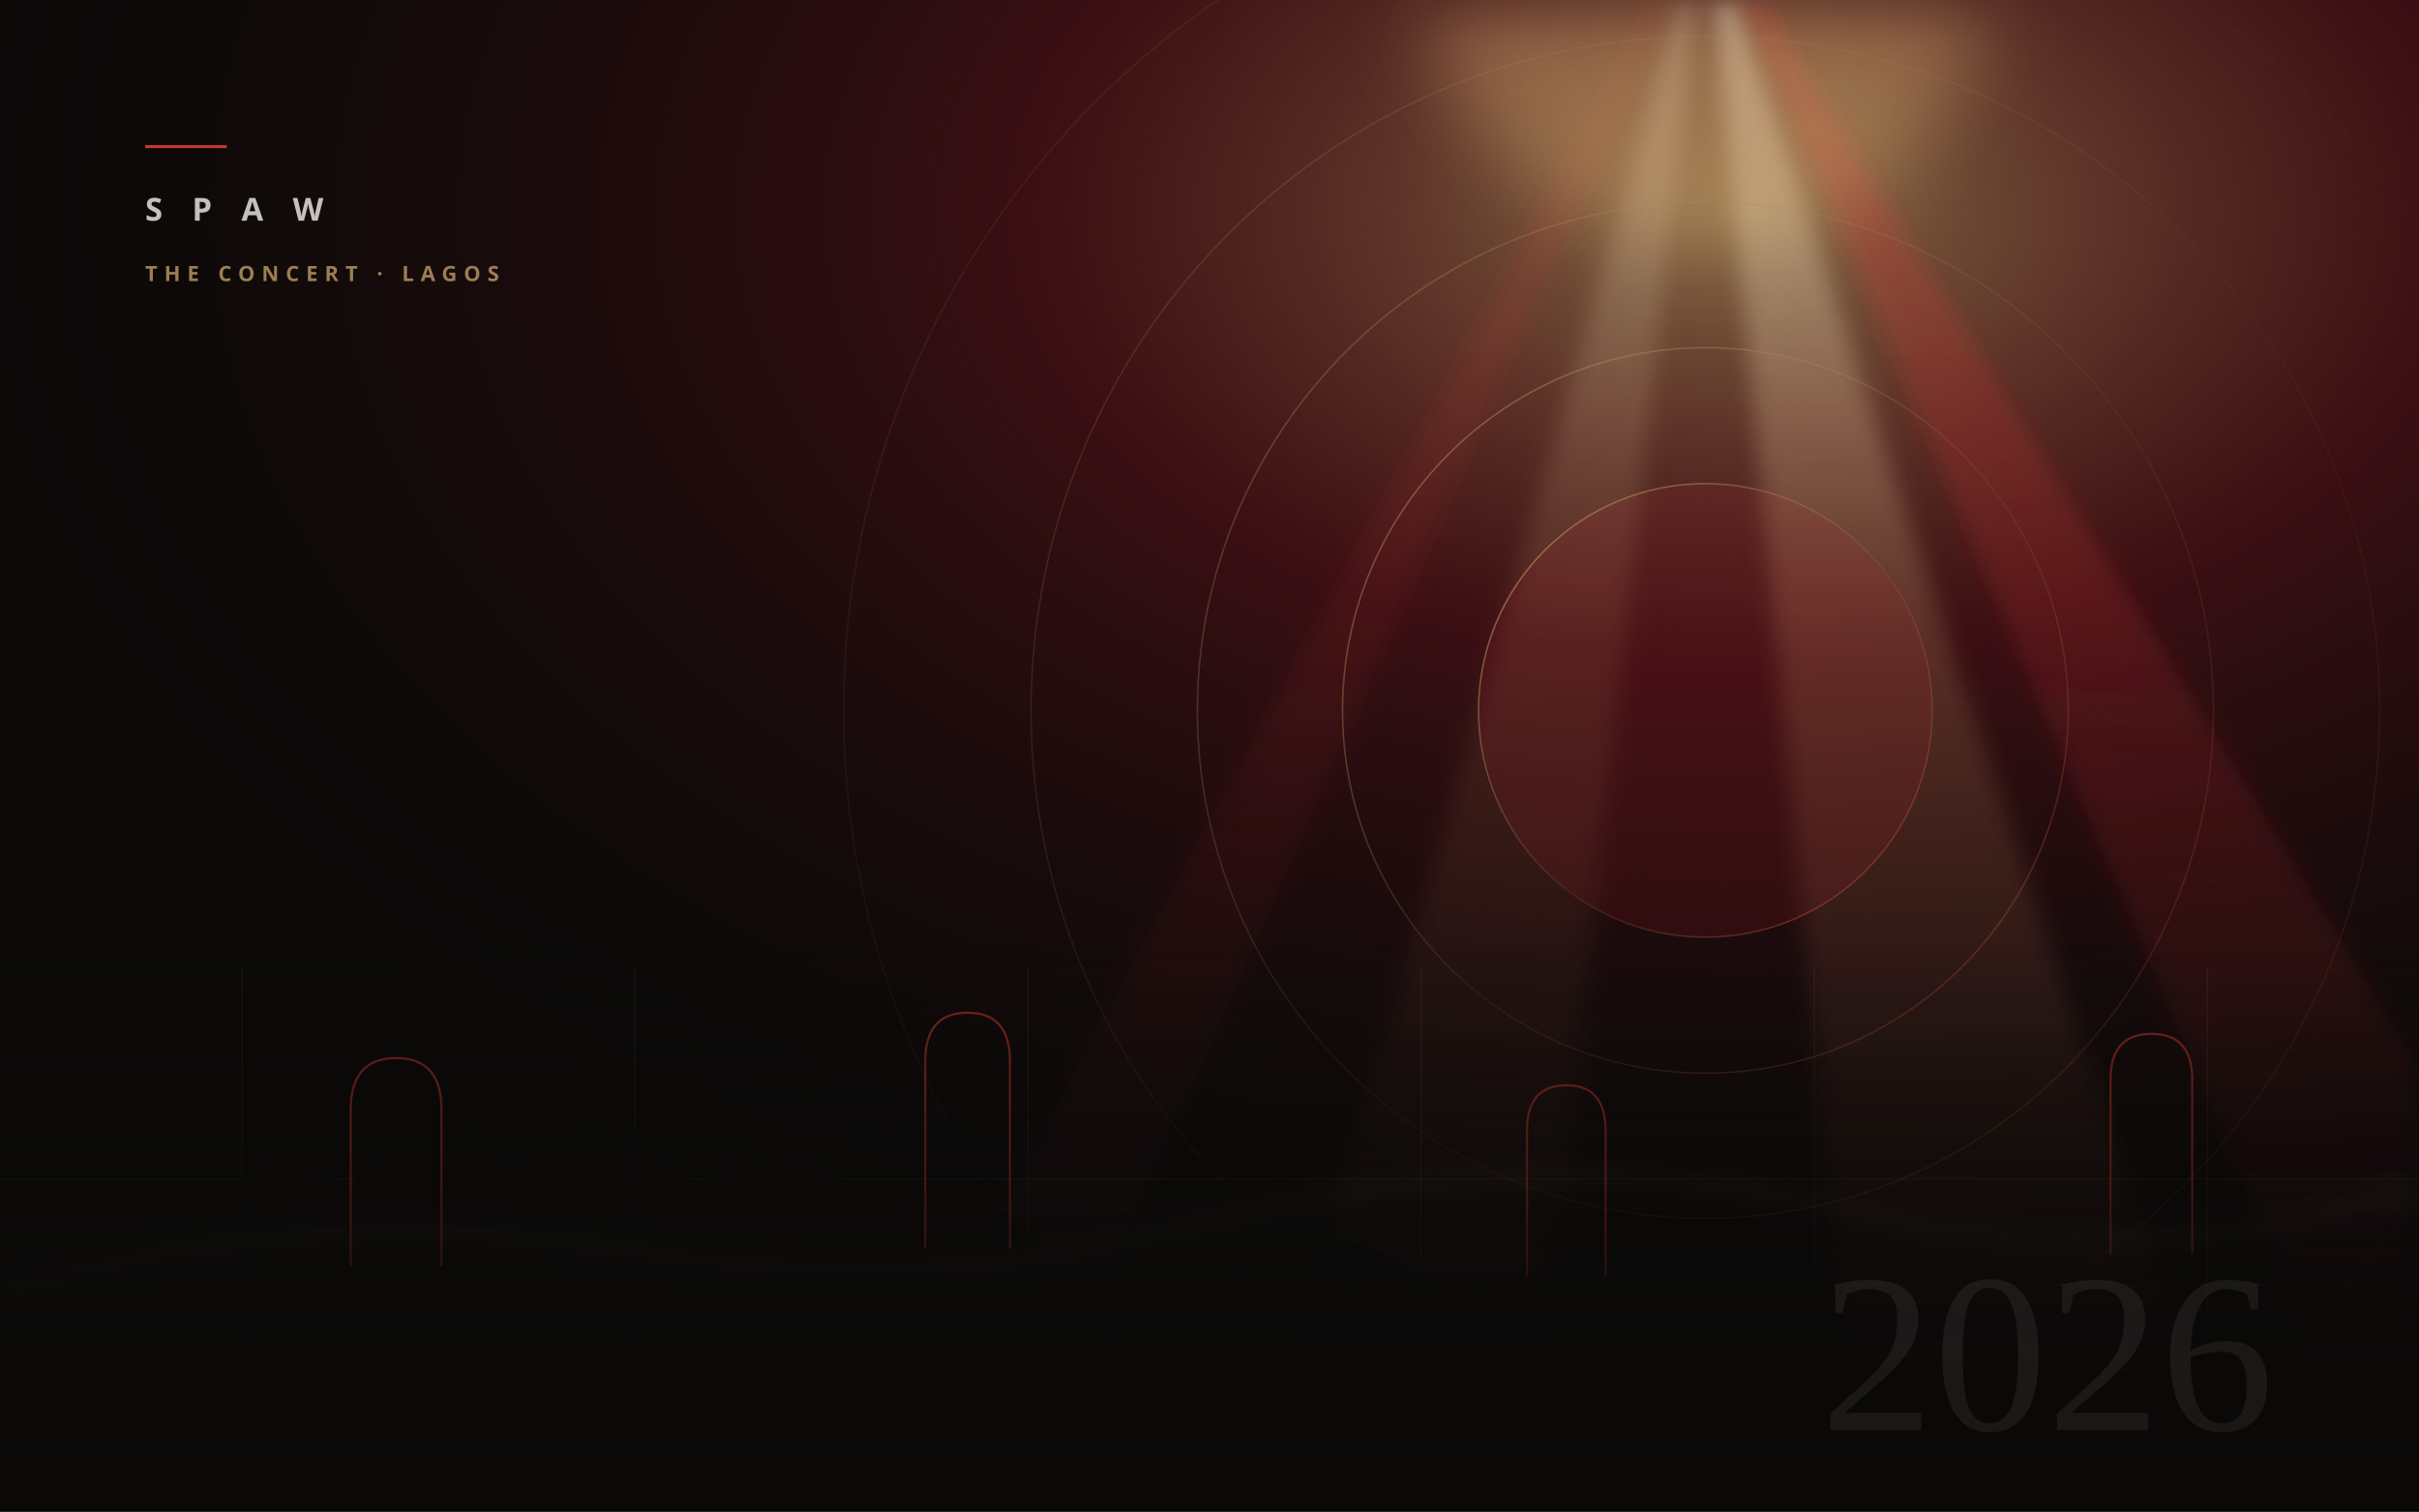
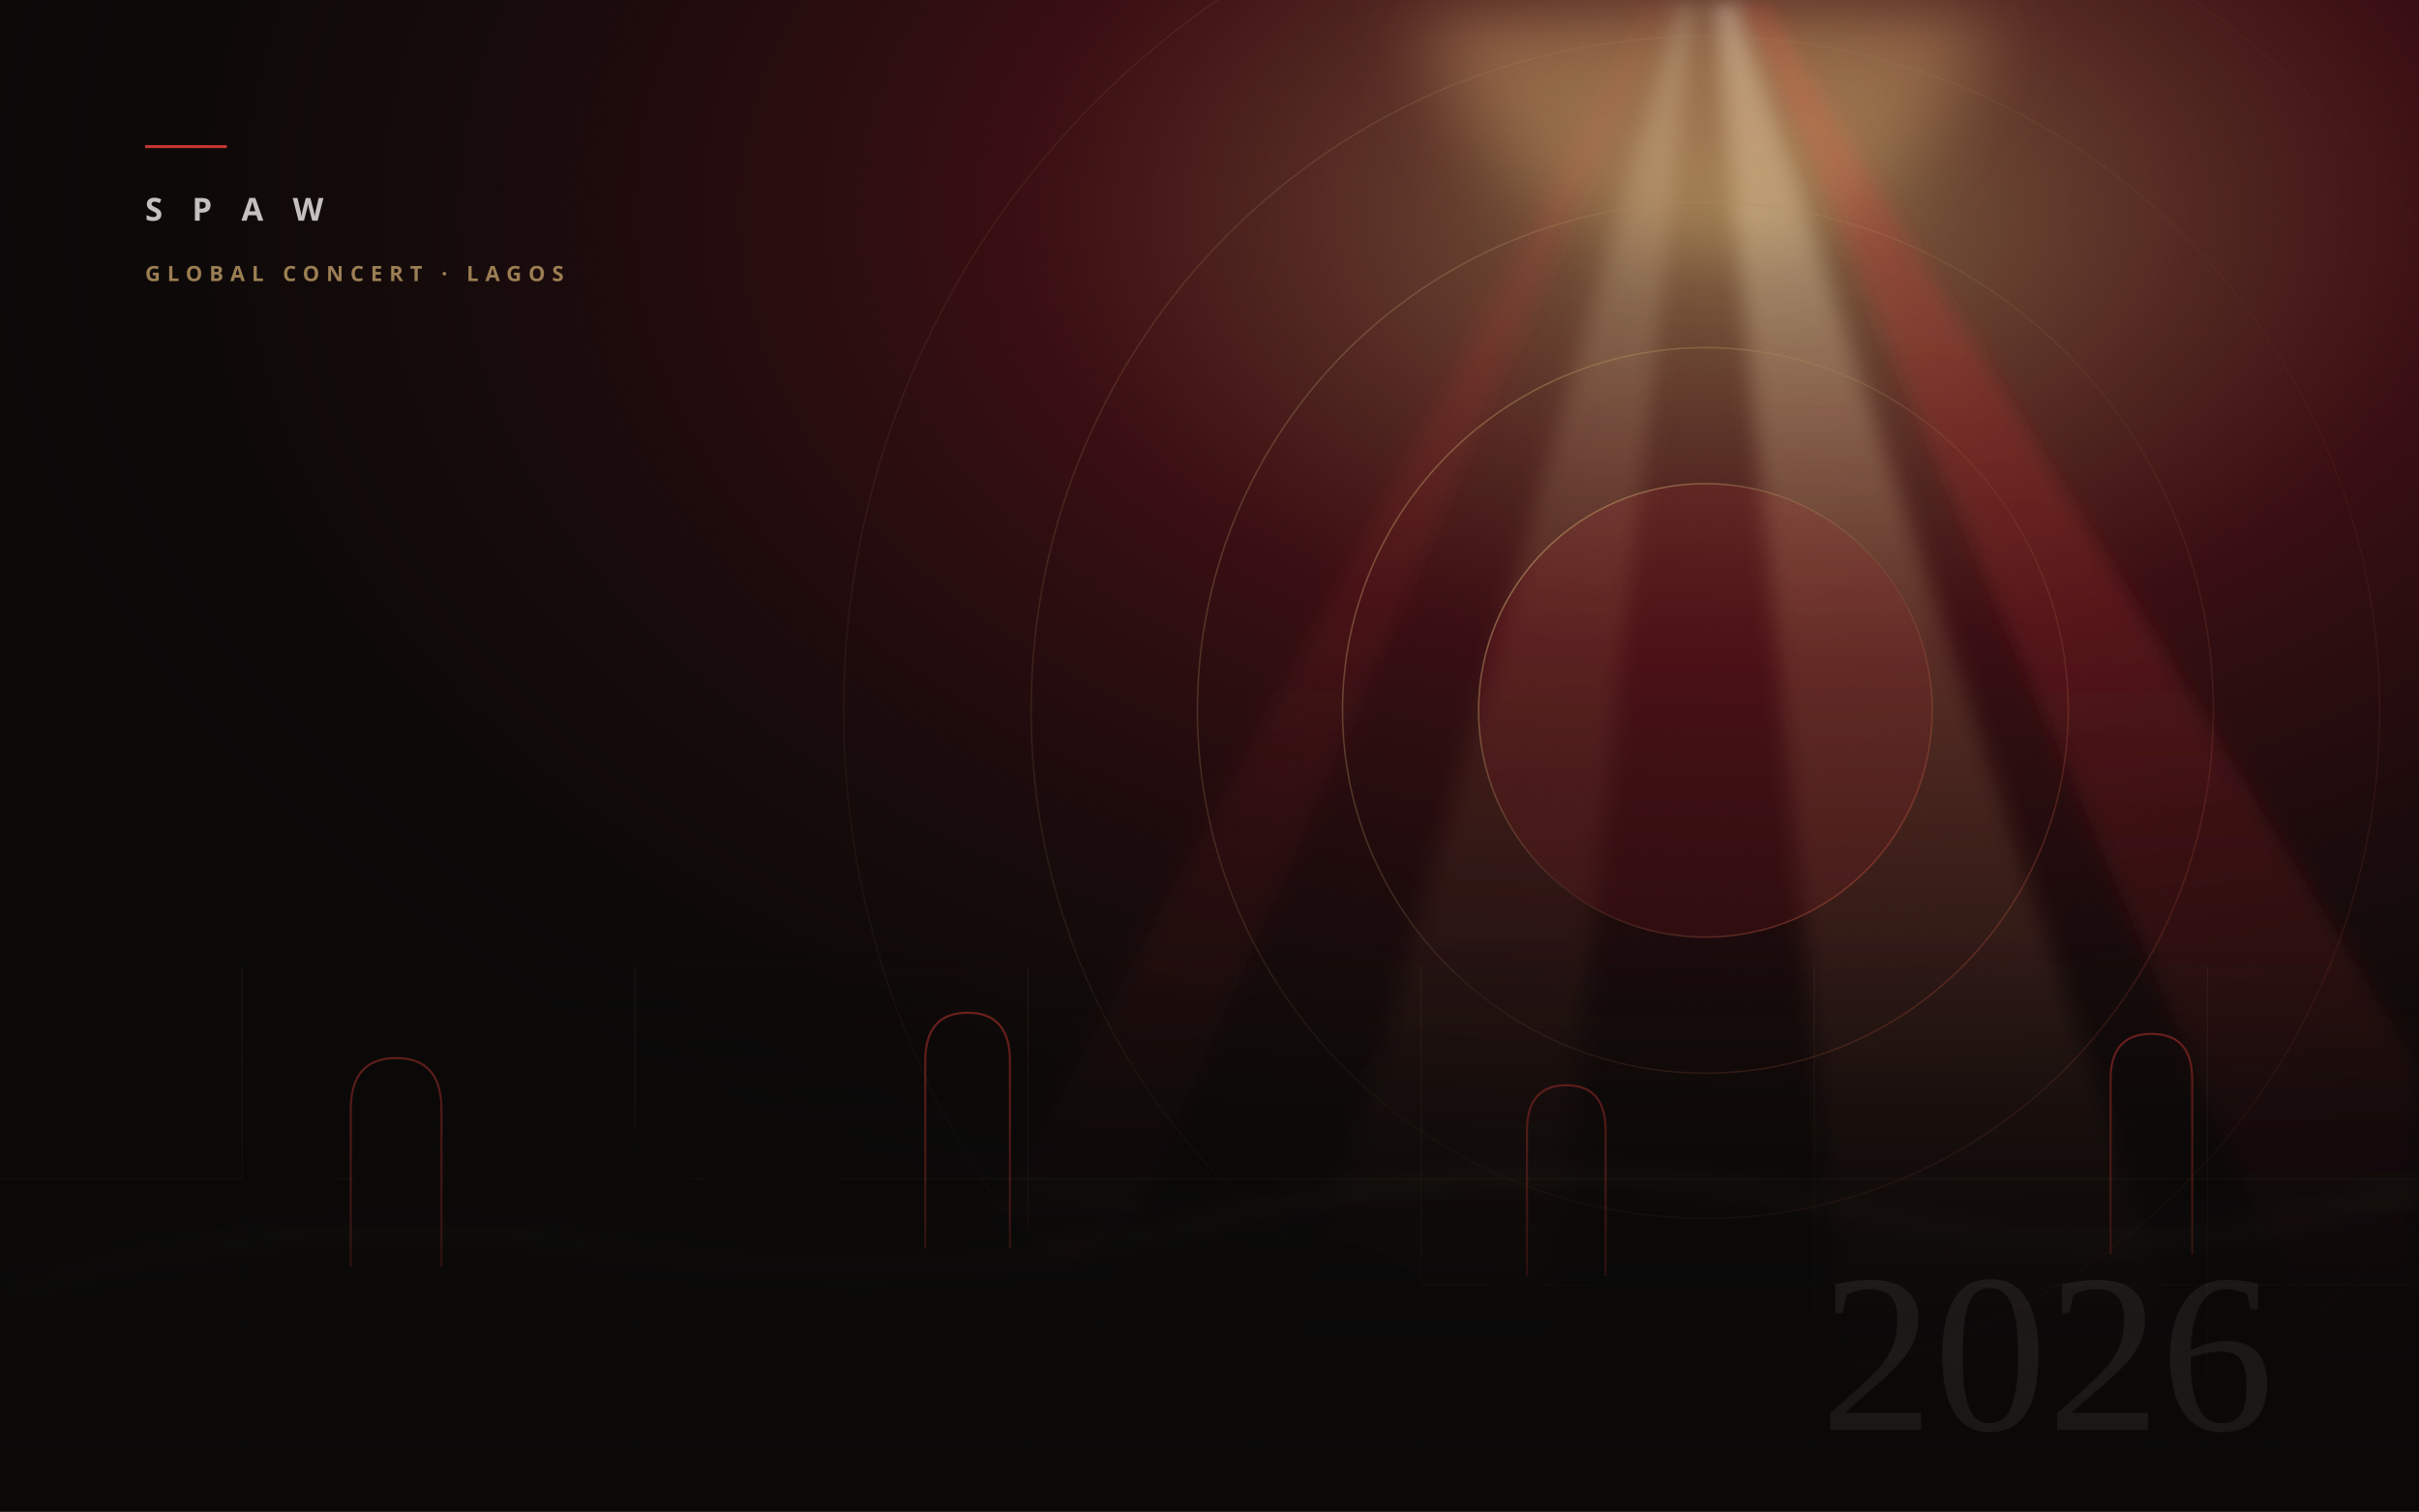
- <svg xmlns="http://www.w3.org/2000/svg" viewBox="0 0 1600 1000" width="1600" height="1000" role="img" aria-label="Symphony of Praise and Worship concert artwork">
+ <svg xmlns="http://www.w3.org/2000/svg" viewBox="0 0 1600 1000" width="1600" height="1000" role="img" aria-label="SPAW Global Concert artwork">
  <defs>
    <radialGradient id="c-glow" cx="72%" cy="14%" r="78%">
      <stop offset="0%" stop-color="#e8b877" stop-opacity="0.55" />
      <stop offset="38%" stop-color="#a91d2c" stop-opacity="0.30" />
      <stop offset="100%" stop-color="#0a0908" stop-opacity="0" />
    </radialGradient>
    <linearGradient id="c-beam" x1="0" y1="0" x2="0" y2="1">
      <stop offset="0%" stop-color="#faf7f2" stop-opacity="0.55" />
      <stop offset="45%" stop-color="#e8b877" stop-opacity="0.20" />
      <stop offset="100%" stop-color="#a91d2c" stop-opacity="0" />
    </linearGradient>
    <linearGradient id="c-beam2" x1="0" y1="0" x2="0" y2="1">
      <stop offset="0%" stop-color="#d63a34" stop-opacity="0.42" />
      <stop offset="100%" stop-color="#a91d2c" stop-opacity="0" />
    </linearGradient>
    <linearGradient id="c-floor" x1="0" y1="0" x2="0" y2="1">
      <stop offset="0%" stop-color="#0a0908" stop-opacity="0" />
      <stop offset="70%" stop-color="#0a0908" stop-opacity="0.85" />
      <stop offset="100%" stop-color="#0a0908" stop-opacity="1" />
    </linearGradient>
    <linearGradient id="c-ring" x1="0" y1="0" x2="1" y2="1">
      <stop offset="0%" stop-color="#a9895a" stop-opacity="0.9" />
      <stop offset="55%" stop-color="#a9895a" stop-opacity="0.12" />
      <stop offset="100%" stop-color="#d63a34" stop-opacity="0.55" />
    </linearGradient>
    <filter id="c-soft" x="-30%" y="-30%" width="160%" height="160%">
      <feGaussianBlur stdDeviation="26" />
    </filter>
    <filter id="c-soft2" x="-30%" y="-30%" width="160%" height="160%">
      <feGaussianBlur stdDeviation="7" />
    </filter>
    <filter id="c-grain">
      <feTurbulence type="fractalNoise" baseFrequency="0.9" numOctaves="3" seed="7" />
      <feColorMatrix type="saturate" values="0" />
    </filter>
    <clipPath id="c-frame">
      <rect width="1600" height="1000" />
    </clipPath>
  </defs>
  <g clip-path="url(#c-frame)">
    <rect width="1600" height="1000" fill="#0a0908" />
    <rect width="1600" height="1000" fill="url(#c-glow)" />
    <g opacity="0.85">
      <path d="M1128 -60 L1500 1060 L1236 1060 Z" fill="url(#c-beam)" filter="url(#c-soft2)" />
      <path d="M1128 -60 L1004 1060 L810 1060 Z" fill="url(#c-beam)" opacity="0.6" filter="url(#c-soft2)" />
      <path d="M1128 -60 L1720 900 L1600 1060 Z" fill="url(#c-beam2)" filter="url(#c-soft2)" />
      <path d="M1128 -60 L640 1060 L520 1060 Z" fill="url(#c-beam2)" opacity="0.5" filter="url(#c-soft2)" />
    </g>
    <circle cx="1128" cy="-30" r="190" fill="#e8b877" opacity="0.35" filter="url(#c-soft)" />
    <g fill="none" stroke="url(#c-ring)">
      <circle cx="1128" cy="470" r="150" stroke-width="1" />
      <circle cx="1128" cy="470" r="240" stroke-width="1" opacity="0.75" />
      <circle cx="1128" cy="470" r="336" stroke-width="1" opacity="0.5" />
      <circle cx="1128" cy="470" r="446" stroke-width="1" opacity="0.3" />
      <circle cx="1128" cy="470" r="570" stroke-width="1" opacity="0.16" />
    </g>
    <circle cx="1128" cy="470" r="150" fill="#a91d2c" opacity="0.14" />
    <g stroke="#a9895a" stroke-width="0.6" opacity="0.14">
      <path d="M0 780 H1600 M0 850 H1600 M0 916 H1600" />
      <path d="M160 640 V1000 M420 640 V1000 M680 640 V1000 M940 640 V1000 M1200 640 V1000 M1460 640 V1000" />
    </g>
    <g fill="#0a0908" opacity="0.94">
      <g transform="translate(0,150)">
        <path d="M0 700 q60 -70 130 -22 q40 -96 100 -40 q52 -84 112 -16 q64 -64 118 12 q70 -52 122 26 q66 -46 122 30 q58 -60 124 6 q62 -58 126 18 q70 -44 128 34 q64 -50 132 24 q58 -54 126 20 q62 -46 130 28 L1600 760 L1600 900 L0 900 Z" />
      </g>
    </g>
    <g fill="none" stroke="#d63a34" stroke-width="1.4" opacity="0.55">
      <path d="M232 838 v-104 q0 -34 30 -34 q30 0 30 34 v104" />
      <path d="M612 826 v-124 q0 -32 28 -32 q28 0 28 32 v124" />
      <path d="M1010 844 v-96 q0 -30 26 -30 q26 0 26 30 v96" />
      <path d="M1396 830 v-116 q0 -30 27 -30 q27 0 27 30 v116" />
    </g>
    <path d="M0 856 q200 -60 400 -30 q220 34 400 -18 q220 -56 420 -8 q190 46 380 -12" fill="none" stroke="#e8b877" stroke-width="1.6" opacity="0.4" filter="url(#c-soft2)" />
    <rect y="620" width="1600" height="380" fill="url(#c-floor)" />
    <g opacity="0.9">
      <rect x="96" y="96" width="54" height="2" fill="#d63a34" />
      <text x="96" y="146" font-family="Manrope, Segoe UI, sans-serif" font-size="21" font-weight="700" letter-spacing="7" fill="#faf7f2" opacity="0.85">S P A W</text>
-       <text x="96" y="186" font-family="Manrope, Segoe UI, sans-serif" font-size="14" font-weight="600" letter-spacing="4.5" fill="#a9895a">THE CONCERT · LAGOS</text>
+       <text x="96" y="186" font-family="Manrope, Segoe UI, sans-serif" font-size="14" font-weight="600" letter-spacing="4.5" fill="#a9895a">GLOBAL CONCERT · LAGOS</text>
    </g>
    <text x="1504" y="946" text-anchor="end" font-family="Instrument Serif, Times New Roman, serif" font-size="150" fill="#faf7f2" opacity="0.07">2026</text>
    <rect width="1600" height="1000" filter="url(#c-grain)" opacity="0.055" style="mix-blend-mode:overlay" />
  </g>
</svg>
